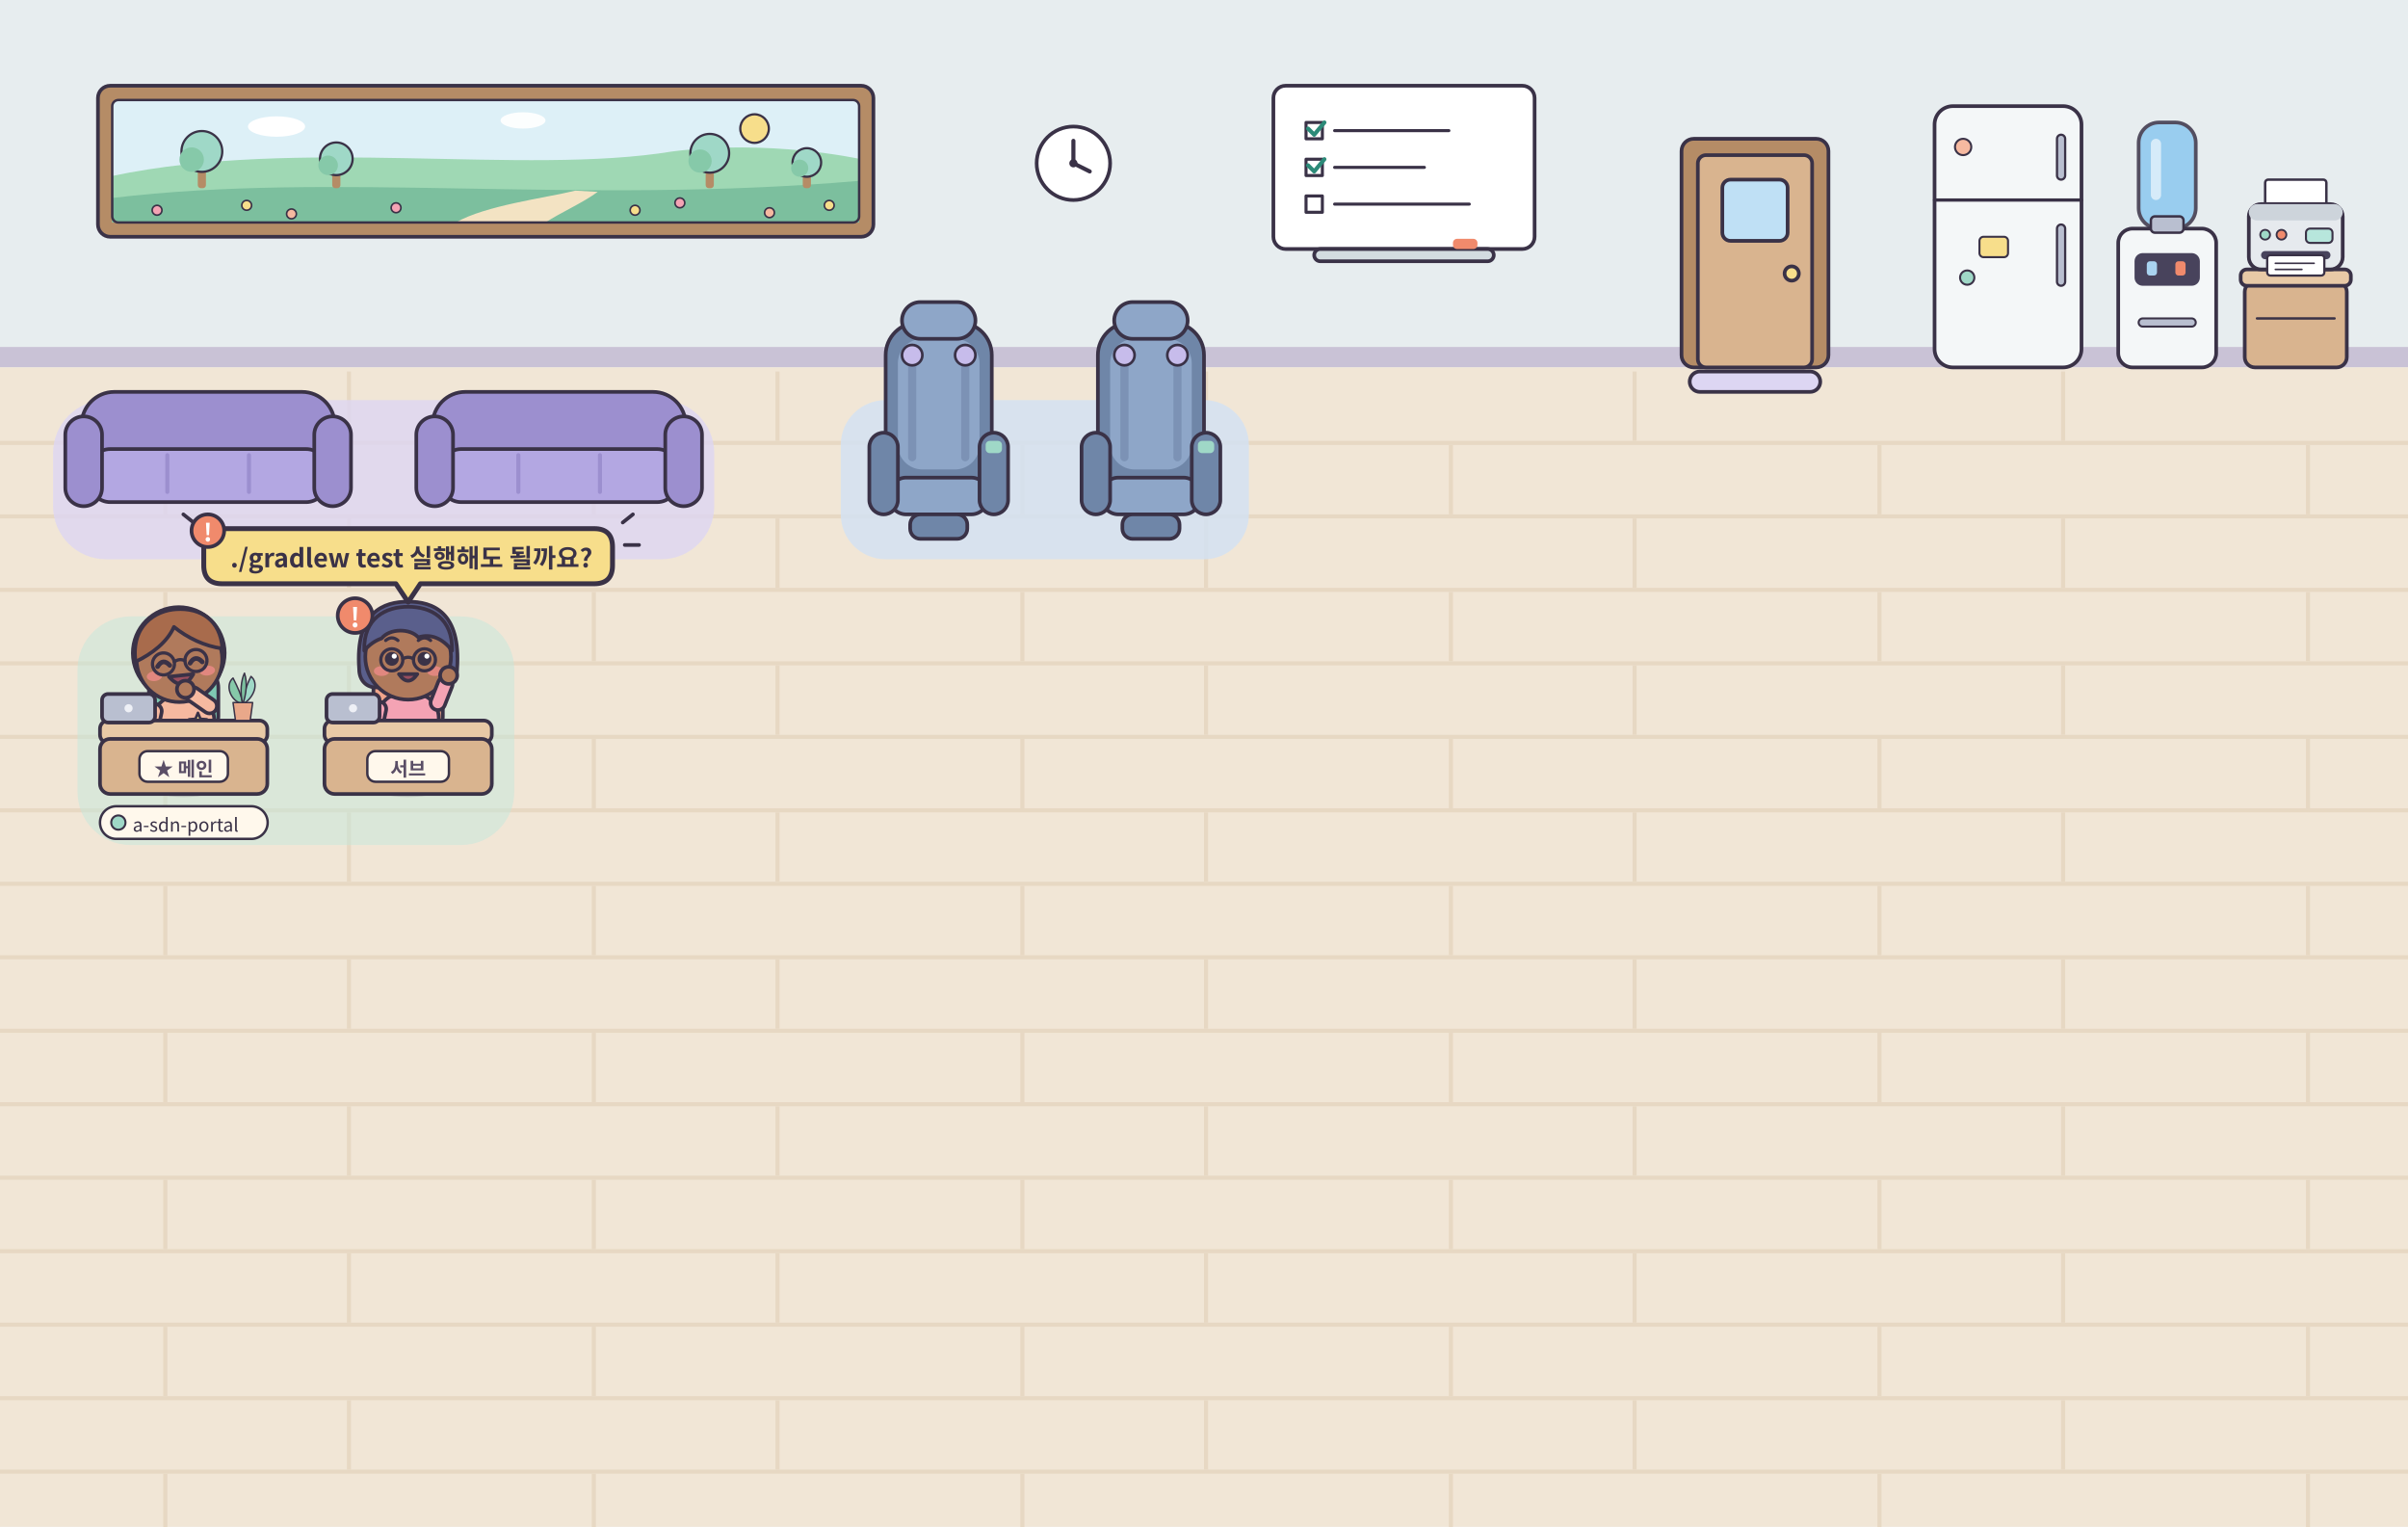
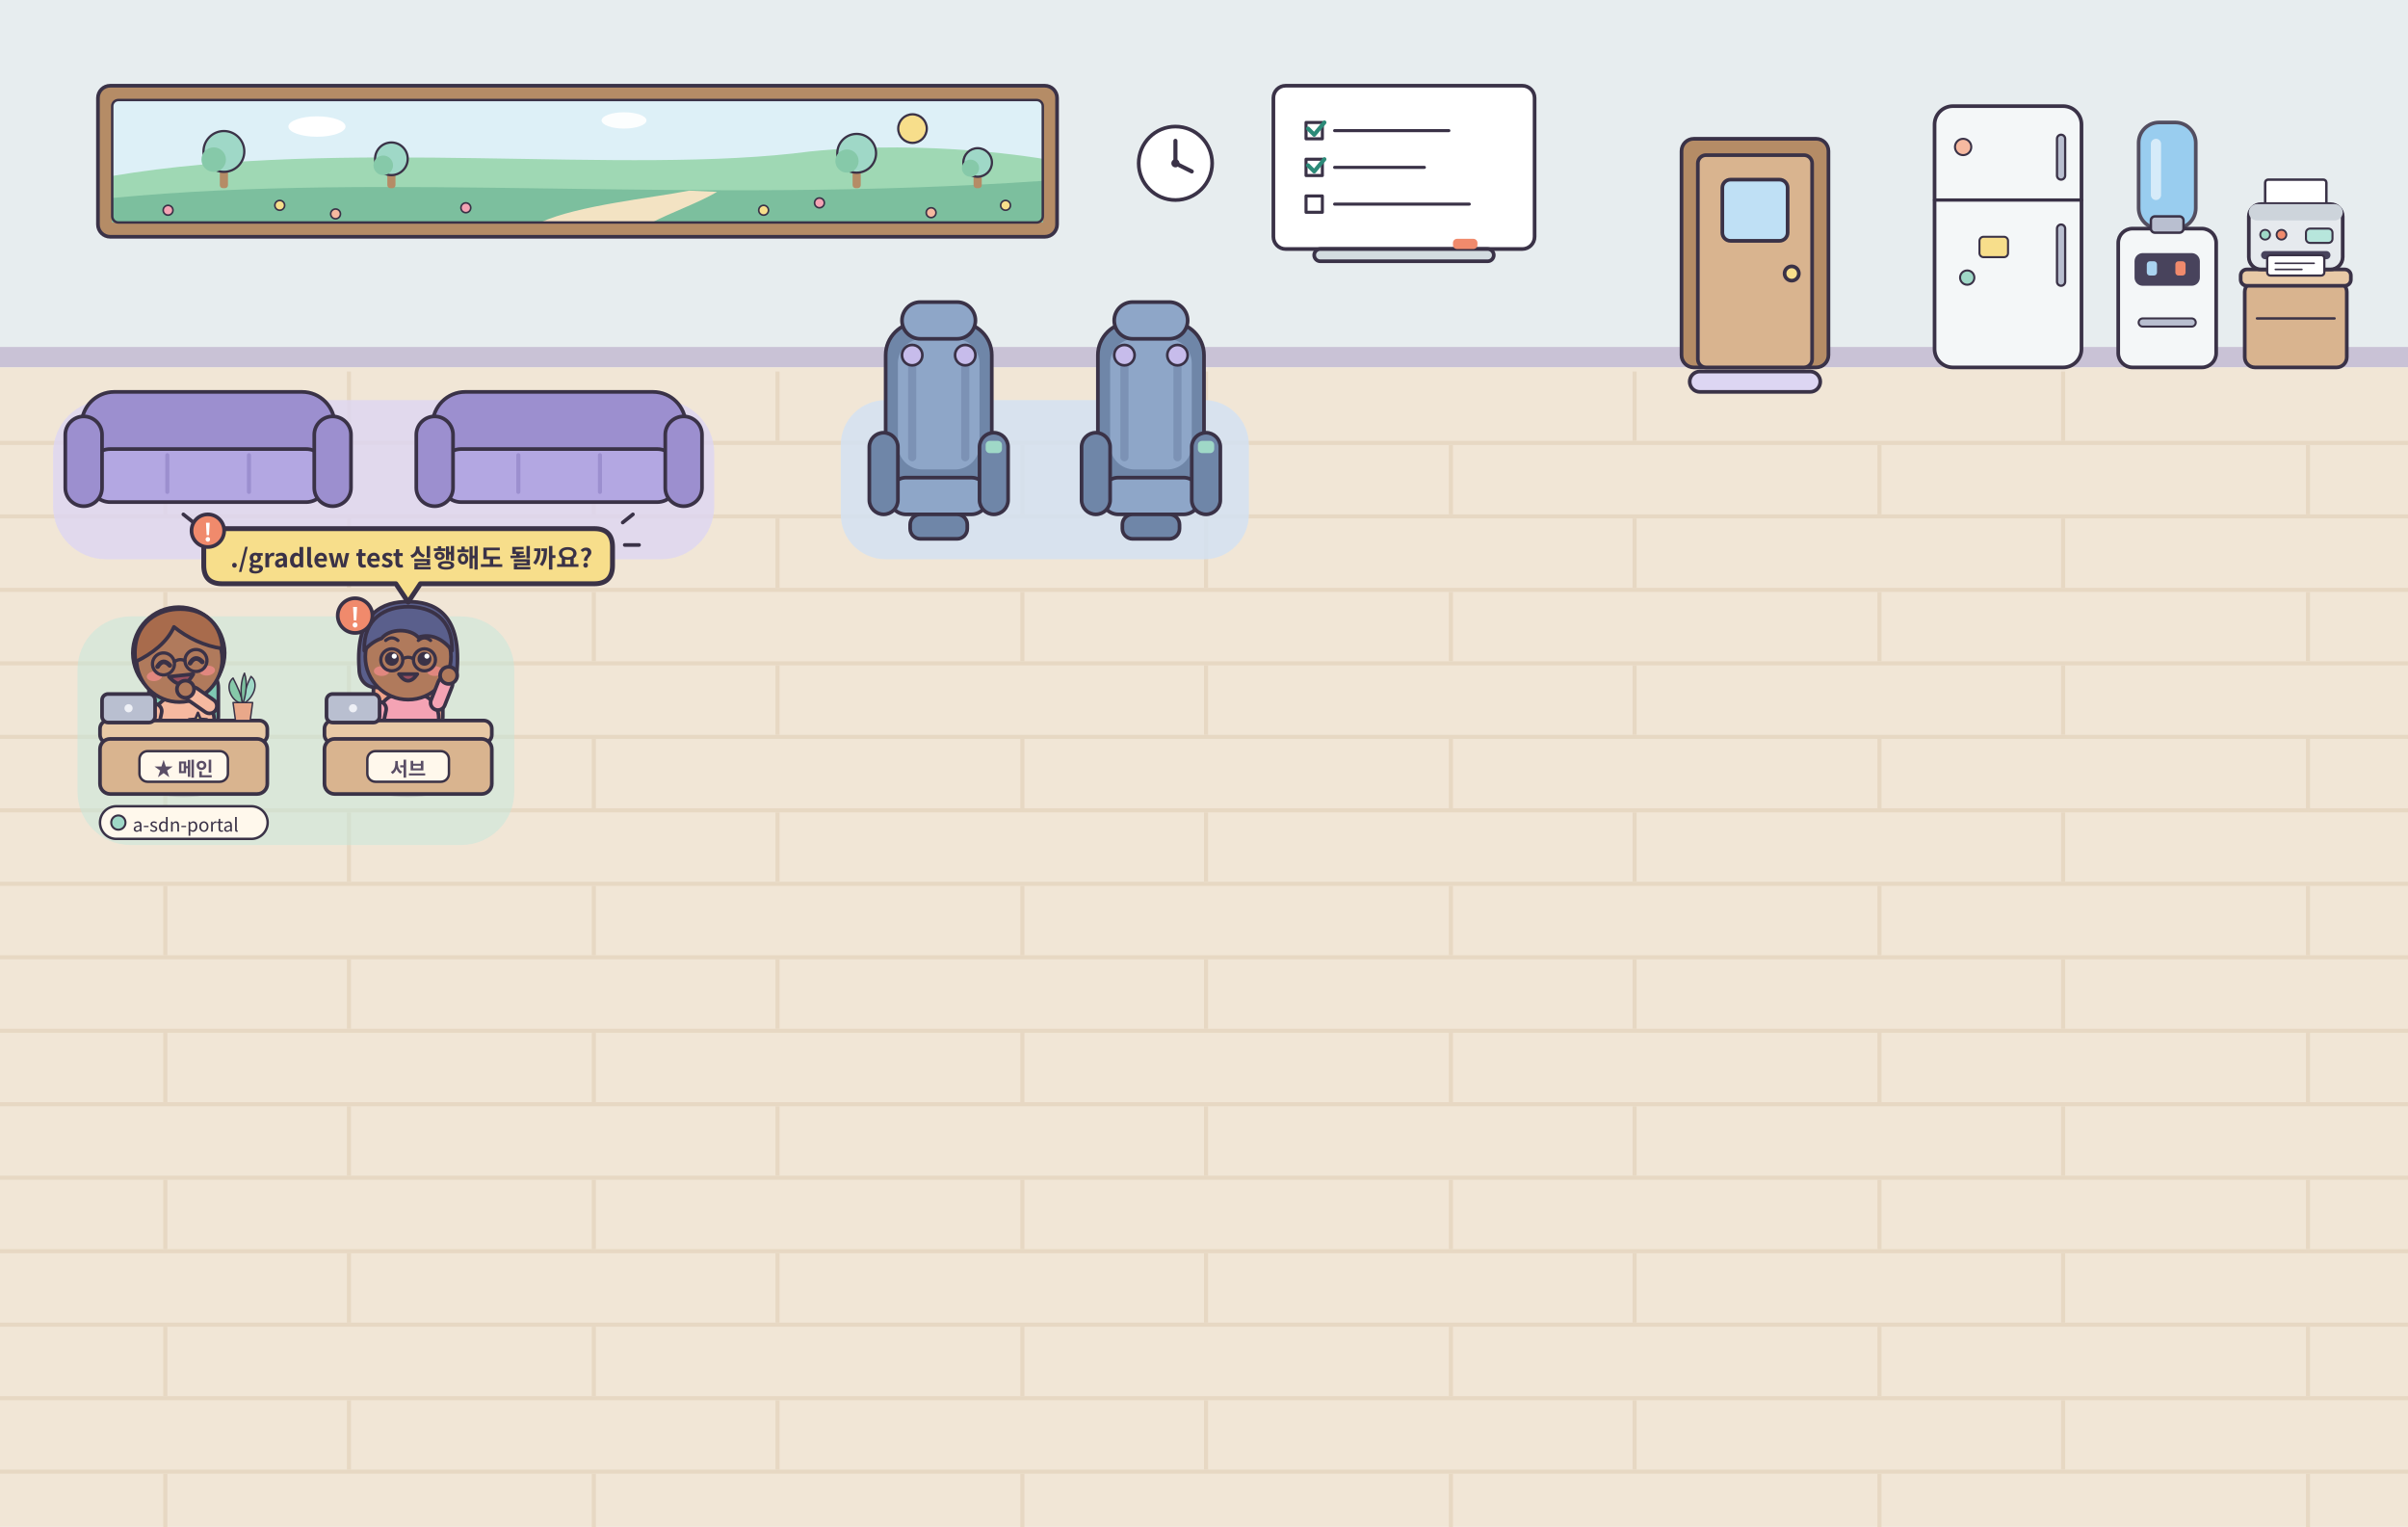
<svg xmlns="http://www.w3.org/2000/svg" viewBox="-20 -20 1180 748" width="1180" height="748" font-family="Apple SD Gothic Neo, Noto Sans CJK KR, Noto Sans KR, WenQuanYi Zen Hei, sans-serif">
  <rect x="-20" y="-20" width="1180" height="180" rx="0" fill="#E7EDEF" />
  <rect x="-20" y="150" width="1180" height="10" rx="0" fill="#C9C2D6" />
  <rect x="-20" y="160" width="1180" height="568" rx="0" fill="#F1E6D6" />
  <rect x="-20" y="196" width="1180" height="2" rx="0" fill="#E7D8C3" />
  <rect x="150" y="162" width="2" height="34" rx="0" fill="#E7D8C3" />
  <rect x="360" y="162" width="2" height="34" rx="0" fill="#E7D8C3" />
  <rect x="570" y="162" width="2" height="34" rx="0" fill="#E7D8C3" />
  <rect x="780" y="162" width="2" height="34" rx="0" fill="#E7D8C3" />
  <rect x="990" y="162" width="2" height="34" rx="0" fill="#E7D8C3" />
  <rect x="-20" y="232" width="1180" height="2" rx="0" fill="#E7D8C3" />
  <rect x="60" y="198" width="2" height="34" rx="0" fill="#E7D8C3" />
  <rect x="270" y="198" width="2" height="34" rx="0" fill="#E7D8C3" />
  <rect x="480" y="198" width="2" height="34" rx="0" fill="#E7D8C3" />
  <rect x="690" y="198" width="2" height="34" rx="0" fill="#E7D8C3" />
  <rect x="900" y="198" width="2" height="34" rx="0" fill="#E7D8C3" />
  <rect x="1110" y="198" width="2" height="34" rx="0" fill="#E7D8C3" />
  <rect x="-20" y="268" width="1180" height="2" rx="0" fill="#E7D8C3" />
  <rect x="150" y="234" width="2" height="34" rx="0" fill="#E7D8C3" />
  <rect x="360" y="234" width="2" height="34" rx="0" fill="#E7D8C3" />
  <rect x="570" y="234" width="2" height="34" rx="0" fill="#E7D8C3" />
  <rect x="780" y="234" width="2" height="34" rx="0" fill="#E7D8C3" />
  <rect x="990" y="234" width="2" height="34" rx="0" fill="#E7D8C3" />
  <rect x="-20" y="304" width="1180" height="2" rx="0" fill="#E7D8C3" />
  <rect x="60" y="270" width="2" height="34" rx="0" fill="#E7D8C3" />
  <rect x="270" y="270" width="2" height="34" rx="0" fill="#E7D8C3" />
  <rect x="480" y="270" width="2" height="34" rx="0" fill="#E7D8C3" />
  <rect x="690" y="270" width="2" height="34" rx="0" fill="#E7D8C3" />
  <rect x="900" y="270" width="2" height="34" rx="0" fill="#E7D8C3" />
  <rect x="1110" y="270" width="2" height="34" rx="0" fill="#E7D8C3" />
  <rect x="-20" y="340" width="1180" height="2" rx="0" fill="#E7D8C3" />
  <rect x="150" y="306" width="2" height="34" rx="0" fill="#E7D8C3" />
  <rect x="360" y="306" width="2" height="34" rx="0" fill="#E7D8C3" />
  <rect x="570" y="306" width="2" height="34" rx="0" fill="#E7D8C3" />
  <rect x="780" y="306" width="2" height="34" rx="0" fill="#E7D8C3" />
  <rect x="990" y="306" width="2" height="34" rx="0" fill="#E7D8C3" />
  <rect x="-20" y="376" width="1180" height="2" rx="0" fill="#E7D8C3" />
  <rect x="60" y="342" width="2" height="34" rx="0" fill="#E7D8C3" />
  <rect x="270" y="342" width="2" height="34" rx="0" fill="#E7D8C3" />
  <rect x="480" y="342" width="2" height="34" rx="0" fill="#E7D8C3" />
  <rect x="690" y="342" width="2" height="34" rx="0" fill="#E7D8C3" />
  <rect x="900" y="342" width="2" height="34" rx="0" fill="#E7D8C3" />
  <rect x="1110" y="342" width="2" height="34" rx="0" fill="#E7D8C3" />
  <rect x="-20" y="412" width="1180" height="2" rx="0" fill="#E7D8C3" />
  <rect x="150" y="378" width="2" height="34" rx="0" fill="#E7D8C3" />
  <rect x="360" y="378" width="2" height="34" rx="0" fill="#E7D8C3" />
  <rect x="570" y="378" width="2" height="34" rx="0" fill="#E7D8C3" />
  <rect x="780" y="378" width="2" height="34" rx="0" fill="#E7D8C3" />
  <rect x="990" y="378" width="2" height="34" rx="0" fill="#E7D8C3" />
  <rect x="-20" y="448" width="1180" height="2" rx="0" fill="#E7D8C3" />
  <rect x="60" y="414" width="2" height="34" rx="0" fill="#E7D8C3" />
  <rect x="270" y="414" width="2" height="34" rx="0" fill="#E7D8C3" />
  <rect x="480" y="414" width="2" height="34" rx="0" fill="#E7D8C3" />
  <rect x="690" y="414" width="2" height="34" rx="0" fill="#E7D8C3" />
  <rect x="900" y="414" width="2" height="34" rx="0" fill="#E7D8C3" />
  <rect x="1110" y="414" width="2" height="34" rx="0" fill="#E7D8C3" />
  <rect x="-20" y="484" width="1180" height="2" rx="0" fill="#E7D8C3" />
  <rect x="150" y="450" width="2" height="34" rx="0" fill="#E7D8C3" />
  <rect x="360" y="450" width="2" height="34" rx="0" fill="#E7D8C3" />
  <rect x="570" y="450" width="2" height="34" rx="0" fill="#E7D8C3" />
  <rect x="780" y="450" width="2" height="34" rx="0" fill="#E7D8C3" />
  <rect x="990" y="450" width="2" height="34" rx="0" fill="#E7D8C3" />
  <rect x="-20" y="520" width="1180" height="2" rx="0" fill="#E7D8C3" />
  <rect x="60" y="486" width="2" height="34" rx="0" fill="#E7D8C3" />
  <rect x="270" y="486" width="2" height="34" rx="0" fill="#E7D8C3" />
  <rect x="480" y="486" width="2" height="34" rx="0" fill="#E7D8C3" />
  <rect x="690" y="486" width="2" height="34" rx="0" fill="#E7D8C3" />
  <rect x="900" y="486" width="2" height="34" rx="0" fill="#E7D8C3" />
  <rect x="1110" y="486" width="2" height="34" rx="0" fill="#E7D8C3" />
  <rect x="-20" y="556" width="1180" height="2" rx="0" fill="#E7D8C3" />
  <rect x="150" y="522" width="2" height="34" rx="0" fill="#E7D8C3" />
  <rect x="360" y="522" width="2" height="34" rx="0" fill="#E7D8C3" />
  <rect x="570" y="522" width="2" height="34" rx="0" fill="#E7D8C3" />
  <rect x="780" y="522" width="2" height="34" rx="0" fill="#E7D8C3" />
  <rect x="990" y="522" width="2" height="34" rx="0" fill="#E7D8C3" />
  <rect x="-20" y="592" width="1180" height="2" rx="0" fill="#E7D8C3" />
  <rect x="60" y="558" width="2" height="34" rx="0" fill="#E7D8C3" />
  <rect x="270" y="558" width="2" height="34" rx="0" fill="#E7D8C3" />
  <rect x="480" y="558" width="2" height="34" rx="0" fill="#E7D8C3" />
  <rect x="690" y="558" width="2" height="34" rx="0" fill="#E7D8C3" />
  <rect x="900" y="558" width="2" height="34" rx="0" fill="#E7D8C3" />
  <rect x="1110" y="558" width="2" height="34" rx="0" fill="#E7D8C3" />
  <rect x="-20" y="628" width="1180" height="2" rx="0" fill="#E7D8C3" />
  <rect x="150" y="594" width="2" height="34" rx="0" fill="#E7D8C3" />
  <rect x="360" y="594" width="2" height="34" rx="0" fill="#E7D8C3" />
  <rect x="570" y="594" width="2" height="34" rx="0" fill="#E7D8C3" />
  <rect x="780" y="594" width="2" height="34" rx="0" fill="#E7D8C3" />
  <rect x="990" y="594" width="2" height="34" rx="0" fill="#E7D8C3" />
  <rect x="-20" y="664" width="1180" height="2" rx="0" fill="#E7D8C3" />
  <rect x="60" y="630" width="2" height="34" rx="0" fill="#E7D8C3" />
  <rect x="270" y="630" width="2" height="34" rx="0" fill="#E7D8C3" />
  <rect x="480" y="630" width="2" height="34" rx="0" fill="#E7D8C3" />
  <rect x="690" y="630" width="2" height="34" rx="0" fill="#E7D8C3" />
  <rect x="900" y="630" width="2" height="34" rx="0" fill="#E7D8C3" />
  <rect x="1110" y="630" width="2" height="34" rx="0" fill="#E7D8C3" />
  <rect x="-20" y="700" width="1180" height="2" rx="0" fill="#E7D8C3" />
  <rect x="150" y="666" width="2" height="34" rx="0" fill="#E7D8C3" />
  <rect x="360" y="666" width="2" height="34" rx="0" fill="#E7D8C3" />
  <rect x="570" y="666" width="2" height="34" rx="0" fill="#E7D8C3" />
  <rect x="780" y="666" width="2" height="34" rx="0" fill="#E7D8C3" />
  <rect x="990" y="666" width="2" height="34" rx="0" fill="#E7D8C3" />
  <rect x="-20" y="736" width="1180" height="2" rx="0" fill="#E7D8C3" />
  <rect x="60" y="702" width="2" height="34" rx="0" fill="#E7D8C3" />
  <rect x="270" y="702" width="2" height="34" rx="0" fill="#E7D8C3" />
  <rect x="480" y="702" width="2" height="34" rx="0" fill="#E7D8C3" />
  <rect x="690" y="702" width="2" height="34" rx="0" fill="#E7D8C3" />
  <rect x="900" y="702" width="2" height="34" rx="0" fill="#E7D8C3" />
  <rect x="1110" y="702" width="2" height="34" rx="0" fill="#E7D8C3" />
  <rect x="18" y="282" width="214" height="112" rx="26" fill="#C3E7DC" opacity="0.5" />
  <rect x="6" y="176" width="324" height="78" rx="26" fill="#DDD6F3" opacity="0.8" />
  <rect x="392" y="176" width="200" height="78" rx="22" fill="#D4E2F2" opacity="0.85" />
  <rect x="808" y="162" width="64" height="10" rx="5" fill="#DDD6F3" stroke="#3A3247" stroke-width="1.8" stroke-linecap="round" stroke-linejoin="round" />
-   <rect x="28" y="22" width="380" height="74" rx="6" fill="#B58C66" stroke="#3A3247" stroke-width="1.8" stroke-linecap="round" stroke-linejoin="round" />
-   <rect x="35" y="29" width="366" height="60" rx="3" fill="#DDF0F7" />
-   <circle cx="349.76" cy="43" r="7" fill="#F7DE8B" stroke="#3A3247" stroke-width="1.1" stroke-linecap="round" stroke-linejoin="round" />
-   <ellipse cx="115.52" cy="42" rx="14" ry="5" fill="#FFFFFF" />
-   <ellipse cx="236.3" cy="39" rx="11" ry="4" fill="#FFFFFF" opacity="0.9" />
-   <path d="M35,66.2 C126.5,47 236.3,66.2 309.5,54.2 C357.08,48.2 401,57.8 401,57.8 L401,89 L35,89 Z" fill="#9FD8B4" />
-   <path d="M35,77 C144.8,63.8 261.92,80.6 401,68.6 L401,89 L35,89 Z" fill="#7CBF9E" />
-   <path d="M203.36,89 C218,80.6 247.28,77 261.92,73.4 L272.9,74 C265.58,79.4 254.6,84.2 247.28,89 Z" fill="#F3E3C3" />
-   <rect x="76.92" y="60.2" width="4" height="12" rx="1.5" fill="#B58C66" />
-   <circle cx="78.92" cy="54.2" r="10" fill="#9FD8C7" stroke="#3A3247" stroke-width="1.1" stroke-linecap="round" stroke-linejoin="round" />
-   <circle cx="73.92" cy="58.2" r="6" fill="#86C9A9" />
-   <rect x="142.8" y="62.6" width="4" height="9.6" rx="1.5" fill="#B58C66" />
-   <circle cx="144.8" cy="57.8" r="8" fill="#9FD8C7" stroke="#3A3247" stroke-width="1.1" stroke-linecap="round" stroke-linejoin="round" />
-   <circle cx="140.8" cy="61" r="4.8" fill="#86C9A9" />
-   <rect x="325.8" y="60.8" width="4" height="11.4" rx="1.5" fill="#B58C66" />
-   <circle cx="327.8" cy="55.1" r="9.5" fill="#9FD8C7" stroke="#3A3247" stroke-width="1.1" stroke-linecap="round" stroke-linejoin="round" />
-   <circle cx="323.05" cy="58.9" r="5.7" fill="#86C9A9" />
-   <rect x="373.38" y="63.8" width="4" height="8.4" rx="1.5" fill="#B58C66" />
-   <circle cx="375.38" cy="59.6" r="7" fill="#9FD8C7" stroke="#3A3247" stroke-width="1.1" stroke-linecap="round" stroke-linejoin="round" />
-   <circle cx="371.88" cy="62.4" r="4.2" fill="#86C9A9" />
-   <circle cx="56.96" cy="83" r="2.4" fill="#F4A3B4" stroke="#3A3247" stroke-width="0.8" stroke-linecap="round" stroke-linejoin="round" />
-   <circle cx="100.88" cy="80.6" r="2.4" fill="#F7DE8B" stroke="#3A3247" stroke-width="0.8" stroke-linecap="round" stroke-linejoin="round" />
-   <circle cx="122.84" cy="84.8" r="2.4" fill="#F6B9A0" stroke="#3A3247" stroke-width="0.8" stroke-linecap="round" stroke-linejoin="round" />
-   <circle cx="174.08" cy="81.8" r="2.4" fill="#F4A3B4" stroke="#3A3247" stroke-width="0.8" stroke-linecap="round" stroke-linejoin="round" />
-   <circle cx="291.2" cy="83" r="2.4" fill="#F7DE8B" stroke="#3A3247" stroke-width="0.8" stroke-linecap="round" stroke-linejoin="round" />
-   <circle cx="313.16" cy="79.4" r="2.4" fill="#F4A3B4" stroke="#3A3247" stroke-width="0.8" stroke-linecap="round" stroke-linejoin="round" />
-   <circle cx="357.08" cy="84.2" r="2.4" fill="#F6B9A0" stroke="#3A3247" stroke-width="0.8" stroke-linecap="round" stroke-linejoin="round" />
-   <circle cx="386.36" cy="80.6" r="2.4" fill="#F7DE8B" stroke="#3A3247" stroke-width="0.8" stroke-linecap="round" stroke-linejoin="round" />
-   <rect x="35" y="29" width="366" height="60" rx="3" fill="none" stroke="#3A3247" stroke-width="1.2" stroke-linecap="round" stroke-linejoin="round" />
-   <circle cx="506" cy="60" r="18" fill="#FFFFFF" stroke="#3A3247" stroke-width="1.8" stroke-linecap="round" stroke-linejoin="round" />
-   <path d="M506,60 L506,49 M506,60 L514,64" fill="none" stroke="#3A3247" stroke-width="2" stroke-linecap="round" stroke-linejoin="round" />
-   <circle cx="506" cy="60" r="2" fill="#3A3247" />
+   <rect x="28" y="22" width="470" height="74" rx="6" fill="#B58C66" stroke="#3A3247" stroke-width="1.8" stroke-linecap="round" stroke-linejoin="round" />
+   <rect x="35" y="29" width="456" height="60" rx="3" fill="#DDF0F7" />
+   <circle cx="427.16" cy="43" r="7" fill="#F7DE8B" stroke="#3A3247" stroke-width="1.1" stroke-linecap="round" stroke-linejoin="round" />
+   <ellipse cx="135.32" cy="42" rx="14" ry="5" fill="#FFFFFF" />
+   <ellipse cx="285.8" cy="39" rx="11" ry="4" fill="#FFFFFF" opacity="0.9" />
+   <path d="M35,66.2 C149,47 285.8,66.2 377,54.2 C436.28,48.2 491,57.8 491,57.8 L491,89 L35,89 Z" fill="#9FD8B4" />
+   <path d="M35,77 C171.8,63.8 317.72,80.6 491,68.6 L491,89 L35,89 Z" fill="#7CBF9E" />
+   <path d="M244.76,89 C263,80.6 299.48,77 317.72,73.4 L331.4,74 C322.28,79.4 308.6,84.2 299.48,89 Z" fill="#F3E3C3" />
+   <rect x="87.72" y="60.2" width="4" height="12" rx="1.5" fill="#B58C66" />
+   <circle cx="89.72" cy="54.2" r="10" fill="#9FD8C7" stroke="#3A3247" stroke-width="1.1" stroke-linecap="round" stroke-linejoin="round" />
+   <circle cx="84.72" cy="58.2" r="6" fill="#86C9A9" />
+   <rect x="169.8" y="62.6" width="4" height="9.6" rx="1.5" fill="#B58C66" />
+   <circle cx="171.8" cy="57.8" r="8" fill="#9FD8C7" stroke="#3A3247" stroke-width="1.1" stroke-linecap="round" stroke-linejoin="round" />
+   <circle cx="167.8" cy="61" r="4.8" fill="#86C9A9" />
+   <rect x="397.8" y="60.8" width="4" height="11.4" rx="1.5" fill="#B58C66" />
+   <circle cx="399.8" cy="55.1" r="9.5" fill="#9FD8C7" stroke="#3A3247" stroke-width="1.1" stroke-linecap="round" stroke-linejoin="round" />
+   <circle cx="395.05" cy="58.9" r="5.7" fill="#86C9A9" />
+   <rect x="457.08" y="63.8" width="4" height="8.4" rx="1.5" fill="#B58C66" />
+   <circle cx="459.08" cy="59.6" r="7" fill="#9FD8C7" stroke="#3A3247" stroke-width="1.1" stroke-linecap="round" stroke-linejoin="round" />
+   <circle cx="455.58" cy="62.4" r="4.2" fill="#86C9A9" />
+   <circle cx="62.36" cy="83" r="2.4" fill="#F4A3B4" stroke="#3A3247" stroke-width="0.8" stroke-linecap="round" stroke-linejoin="round" />
+   <circle cx="117.08" cy="80.6" r="2.4" fill="#F7DE8B" stroke="#3A3247" stroke-width="0.8" stroke-linecap="round" stroke-linejoin="round" />
+   <circle cx="144.44" cy="84.8" r="2.4" fill="#F6B9A0" stroke="#3A3247" stroke-width="0.8" stroke-linecap="round" stroke-linejoin="round" />
+   <circle cx="208.28" cy="81.8" r="2.4" fill="#F4A3B4" stroke="#3A3247" stroke-width="0.8" stroke-linecap="round" stroke-linejoin="round" />
+   <circle cx="354.2" cy="83" r="2.4" fill="#F7DE8B" stroke="#3A3247" stroke-width="0.8" stroke-linecap="round" stroke-linejoin="round" />
+   <circle cx="381.56" cy="79.4" r="2.4" fill="#F4A3B4" stroke="#3A3247" stroke-width="0.8" stroke-linecap="round" stroke-linejoin="round" />
+   <circle cx="436.28" cy="84.2" r="2.4" fill="#F6B9A0" stroke="#3A3247" stroke-width="0.8" stroke-linecap="round" stroke-linejoin="round" />
+   <circle cx="472.76" cy="80.6" r="2.4" fill="#F7DE8B" stroke="#3A3247" stroke-width="0.8" stroke-linecap="round" stroke-linejoin="round" />
+   <rect x="35" y="29" width="456" height="60" rx="3" fill="none" stroke="#3A3247" stroke-width="1.2" stroke-linecap="round" stroke-linejoin="round" />
+   <circle cx="556" cy="60" r="18" fill="#FFFFFF" stroke="#3A3247" stroke-width="1.8" stroke-linecap="round" stroke-linejoin="round" />
+   <path d="M556,60 L556,49 M556,60 L564,64" fill="none" stroke="#3A3247" stroke-width="2" stroke-linecap="round" stroke-linejoin="round" />
+   <circle cx="556" cy="60" r="2" fill="#3A3247" />
  <rect x="604" y="22" width="128" height="80" rx="6" fill="#FFFFFF" stroke="#3A3247" stroke-width="1.8" stroke-linecap="round" stroke-linejoin="round" />
  <path d="M620,40 L628,40 L628,48 L620,48 Z M634,44 L690,44 M620,58 L628,58 L628,66 L620,66 Z M634,62 L678,62 M620,76 L628,76 L628,84 L620,84 Z M634,80 L700,80" fill="none" stroke="#3A3247" stroke-width="1.5" stroke-linecap="round" stroke-linejoin="round" />
  <path d="M621,43 L624,46 L629,40 M621,61 L624,64 L629,58" fill="none" stroke="#2C8A78" stroke-width="2" stroke-linecap="round" stroke-linejoin="round" />
  <rect x="624" y="102" width="88" height="6" rx="3" fill="#D3DCE0" stroke="#3A3247" stroke-width="1.8" stroke-linecap="round" stroke-linejoin="round" />
  <rect x="692" y="97" width="12" height="5" rx="2" fill="#F08A6C" />
  <rect x="804" y="48" width="72" height="112" rx="6" fill="#B58C66" stroke="#3A3247" stroke-width="1.8" stroke-linecap="round" stroke-linejoin="round" />
  <rect x="812" y="56" width="56" height="104" rx="4" fill="#D9B48F" stroke="#3A3247" stroke-width="1.8" stroke-linecap="round" stroke-linejoin="round" />
  <rect x="824" y="68" width="32" height="30" rx="4" fill="#BFE0F5" stroke="#3A3247" stroke-width="1.8" stroke-linecap="round" stroke-linejoin="round" />
  <circle cx="858" cy="114" r="3.5" fill="#F7DE8B" stroke="#3A3247" stroke-width="1.8" stroke-linecap="round" stroke-linejoin="round" />
  <rect x="928" y="32" width="72" height="128" rx="9" fill="#F4F7F8" stroke="#3A3247" stroke-width="1.8" stroke-linecap="round" stroke-linejoin="round" />
  <path d="M928,78 L1000,78" fill="none" stroke="#3A3247" stroke-width="1.6" stroke-linecap="round" stroke-linejoin="round" />
  <rect x="988" y="46" width="4" height="22" rx="2" fill="#B9BFD0" stroke="#3A3247" stroke-width="1.1" stroke-linecap="round" stroke-linejoin="round" />
  <rect x="988" y="90" width="4" height="30" rx="2" fill="#B9BFD0" stroke="#3A3247" stroke-width="1.1" stroke-linecap="round" stroke-linejoin="round" />
  <circle cx="942" cy="52" r="4" fill="#F6B9A0" stroke="#3A3247" stroke-width="1" stroke-linecap="round" stroke-linejoin="round" />
  <rect x="950" y="96" width="14" height="10" rx="2" fill="#F7DE8B" stroke="#3A3247" stroke-width="1" stroke-linecap="round" stroke-linejoin="round" />
  <circle cx="944" cy="116" r="3.5" fill="#9FD8C7" stroke="#3A3247" stroke-width="1" stroke-linecap="round" stroke-linejoin="round" />
  <rect x="1018" y="92" width="48" height="68" rx="7" fill="#F4F7F8" stroke="#3A3247" stroke-width="1.8" stroke-linecap="round" stroke-linejoin="round" />
  <rect x="1026" y="104" width="32" height="16" rx="4" fill="#48435C" />
  <rect x="1032" y="108" width="5" height="7" rx="1.5" fill="#A9D3F0" />
  <rect x="1046" y="108" width="5" height="7" rx="1.5" fill="#F08A6C" />
  <rect x="1028" y="136" width="28" height="4" rx="2" fill="#B9BFD0" stroke="#3A3247" stroke-width="1" stroke-linecap="round" stroke-linejoin="round" />
  <rect x="1028" y="40" width="28" height="52" rx="10" fill="#8CC8EE" stroke="#3A3247" stroke-width="1.8" stroke-linecap="round" stroke-linejoin="round" opacity="0.85" />
  <rect x="1034" y="48" width="5" height="30" rx="2.5" fill="#FFFFFF" opacity="0.6" />
  <rect x="1034" y="86" width="16" height="8" rx="2" fill="#B9BFD0" stroke="#3A3247" stroke-width="1.2" stroke-linecap="round" stroke-linejoin="round" />
  <rect x="1080" y="118" width="50" height="42" rx="5" fill="#D9B48F" stroke="#3A3247" stroke-width="1.8" stroke-linecap="round" stroke-linejoin="round" />
  <rect x="1078" y="112" width="54" height="8" rx="3" fill="#E8C9A6" stroke="#3A3247" stroke-width="1.8" stroke-linecap="round" stroke-linejoin="round" />
  <path d="M1086,136 L1124,136" fill="none" stroke="#3A3247" stroke-width="1.2" stroke-linecap="round" stroke-linejoin="round" />
  <rect x="1090" y="68" width="30" height="18" rx="1.5" fill="#FFFFFF" stroke="#3A3247" stroke-width="1.2" stroke-linecap="round" stroke-linejoin="round" />
  <rect x="1082" y="80" width="46" height="32" rx="6" fill="#E6EAEE" stroke="#3A3247" stroke-width="1.8" stroke-linecap="round" stroke-linejoin="round" />
  <rect x="1082" y="80" width="46" height="8" rx="4" fill="#CDD4DB" />
  <rect x="1110" y="92" width="13" height="7" rx="2" fill="#78E1C3" fill-opacity="0.42" stroke="#3A3247" stroke-width="1" stroke-linecap="round" stroke-linejoin="round" />
  <circle cx="1090" cy="95" r="2.4" fill="#9FD8C7" stroke="#3A3247" stroke-width="0.9" stroke-linecap="round" stroke-linejoin="round" />
  <circle cx="1098" cy="95" r="2.4" fill="#F08A6C" stroke="#3A3247" stroke-width="0.9" stroke-linecap="round" stroke-linejoin="round" />
  <rect x="1088" y="103" width="34" height="4" rx="2" fill="#48435C" />
  <rect x="1091" y="105" width="28" height="10" rx="1.5" fill="#FFFFFF" stroke="#3A3247" stroke-width="1.1" stroke-linecap="round" stroke-linejoin="round" />
  <path d="M1095,109 L1114,109 M1095,112 L1108,112" fill="none" stroke="#3A3247" stroke-width="0.8" stroke-linecap="round" stroke-linejoin="round" />
  <rect x="29" y="375" width="82.16" height="16" rx="8" fill="#FFF8EC" stroke="#3A3247" stroke-width="1.2" stroke-linecap="round" stroke-linejoin="round" />
  <circle cx="38" cy="383" r="3.5" fill="#9FD8C7" stroke="#3A3247" stroke-width="1" stroke-linecap="round" stroke-linejoin="round" />
  <text x="45" y="383.5" font-size="9" text-anchor="start" dominant-baseline="central" fill="#3A3247">a-sdn-portal</text>
  <rect x="20" y="172" width="124" height="38" rx="16" fill="#9C8FCF" stroke="#3A3247" stroke-width="1.8" stroke-linecap="round" stroke-linejoin="round" />
  <rect x="192" y="172" width="124" height="38" rx="16" fill="#9C8FCF" stroke="#3A3247" stroke-width="1.8" stroke-linecap="round" stroke-linejoin="round" />
  <rect x="24" y="200" width="116" height="26" rx="10" fill="#B3A7E2" stroke="#3A3247" stroke-width="1.8" stroke-linecap="round" stroke-linejoin="round" />
  <rect x="61" y="202" width="2" height="20" rx="1" fill="#9C8FCF" />
  <rect x="101" y="202" width="2" height="20" rx="1" fill="#9C8FCF" />
  <rect x="12" y="184" width="18" height="44" rx="9" fill="#9C8FCF" stroke="#3A3247" stroke-width="1.8" stroke-linecap="round" stroke-linejoin="round" />
  <rect x="134" y="184" width="18" height="44" rx="9" fill="#9C8FCF" stroke="#3A3247" stroke-width="1.8" stroke-linecap="round" stroke-linejoin="round" />
  <rect x="196" y="200" width="116" height="26" rx="10" fill="#B3A7E2" stroke="#3A3247" stroke-width="1.8" stroke-linecap="round" stroke-linejoin="round" />
  <rect x="233" y="202" width="2" height="20" rx="1" fill="#9C8FCF" />
  <rect x="273" y="202" width="2" height="20" rx="1" fill="#9C8FCF" />
  <rect x="184" y="184" width="18" height="44" rx="9" fill="#9C8FCF" stroke="#3A3247" stroke-width="1.8" stroke-linecap="round" stroke-linejoin="round" />
  <rect x="306" y="184" width="18" height="44" rx="9" fill="#9C8FCF" stroke="#3A3247" stroke-width="1.8" stroke-linecap="round" stroke-linejoin="round" />
  <rect x="414" y="138" width="52" height="80" rx="16" fill="#6F86A8" stroke="#3A3247" stroke-width="1.8" stroke-linecap="round" stroke-linejoin="round" />
  <rect x="420" y="146" width="40" height="64" rx="12" fill="#8EA6C8" />
  <rect x="422" y="128" width="36" height="18" rx="9" fill="#8EA6C8" stroke="#3A3247" stroke-width="1.8" stroke-linecap="round" stroke-linejoin="round" />
  <rect x="518" y="138" width="52" height="80" rx="16" fill="#6F86A8" stroke="#3A3247" stroke-width="1.8" stroke-linecap="round" stroke-linejoin="round" />
  <rect x="524" y="146" width="40" height="64" rx="12" fill="#8EA6C8" />
  <rect x="526" y="128" width="36" height="18" rx="9" fill="#8EA6C8" stroke="#3A3247" stroke-width="1.8" stroke-linecap="round" stroke-linejoin="round" />
  <rect x="425" y="150" width="4" height="56" rx="2" fill="#6F86A8" opacity="0.6" />
  <rect x="451" y="150" width="4" height="56" rx="2" fill="#6F86A8" opacity="0.6" />
  <circle cx="427" cy="154" r="5" fill="#C7BCEB" stroke="#3A3247" stroke-width="1.3" stroke-linecap="round" stroke-linejoin="round" />
  <circle cx="453" cy="154" r="5" fill="#C7BCEB" stroke="#3A3247" stroke-width="1.3" stroke-linecap="round" stroke-linejoin="round" />
  <rect x="529" y="150" width="4" height="56" rx="2" fill="#6F86A8" opacity="0.6" />
  <rect x="555" y="150" width="4" height="56" rx="2" fill="#6F86A8" opacity="0.6" />
  <circle cx="531" cy="154" r="5" fill="#C7BCEB" stroke="#3A3247" stroke-width="1.3" stroke-linecap="round" stroke-linejoin="round" />
  <circle cx="557" cy="154" r="5" fill="#C7BCEB" stroke="#3A3247" stroke-width="1.3" stroke-linecap="round" stroke-linejoin="round" />
  <rect x="416" y="214" width="48" height="18" rx="8" fill="#8EA6C8" stroke="#3A3247" stroke-width="1.8" stroke-linecap="round" stroke-linejoin="round" />
  <rect x="406" y="192" width="14" height="40" rx="7" fill="#6F86A8" stroke="#3A3247" stroke-width="1.8" stroke-linecap="round" stroke-linejoin="round" />
  <rect x="460" y="192" width="14" height="40" rx="7" fill="#6F86A8" stroke="#3A3247" stroke-width="1.8" stroke-linecap="round" stroke-linejoin="round" />
  <rect x="463" y="196" width="8" height="6" rx="2" fill="#9FD8C7" />
  <rect x="426" y="232" width="28" height="12" rx="5" fill="#6F86A8" stroke="#3A3247" stroke-width="1.8" stroke-linecap="round" stroke-linejoin="round" />
  <rect x="520" y="214" width="48" height="18" rx="8" fill="#8EA6C8" stroke="#3A3247" stroke-width="1.8" stroke-linecap="round" stroke-linejoin="round" />
  <rect x="510" y="192" width="14" height="40" rx="7" fill="#6F86A8" stroke="#3A3247" stroke-width="1.8" stroke-linecap="round" stroke-linejoin="round" />
  <rect x="564" y="192" width="14" height="40" rx="7" fill="#6F86A8" stroke="#3A3247" stroke-width="1.8" stroke-linecap="round" stroke-linejoin="round" />
  <rect x="567" y="196" width="8" height="6" rx="2" fill="#9FD8C7" />
  <rect x="530" y="232" width="28" height="12" rx="5" fill="#6F86A8" stroke="#3A3247" stroke-width="1.8" stroke-linecap="round" stroke-linejoin="round" />
  <rect x="53" y="306" width="34" height="36" rx="11" fill="#7FC9B3" stroke="#3A3247" stroke-width="1.8" stroke-linecap="round" stroke-linejoin="round" />
  <rect x="163" y="306" width="34" height="36" rx="11" fill="#F0A58B" stroke="#3A3247" stroke-width="1.8" stroke-linecap="round" stroke-linejoin="round" />
  <g transform="translate(70,366)">
    <ellipse cx="0" cy="0" rx="17" ry="4.5" fill="#3A3247" fill-opacity="0.16" />
    <g transform="translate(0,-1.16) scale(1,1)">
      <g transform="translate(0,0)">
        <rect x="-10" y="-17" width="8.5" height="17" rx="4" fill="#5D5670" stroke="#3A3247" stroke-width="1.8" stroke-linecap="round" stroke-linejoin="round" />
      </g>
      <g transform="translate(0,0)">
        <rect x="1.5" y="-17" width="8.5" height="17" rx="4" fill="#5D5670" stroke="#3A3247" stroke-width="1.8" stroke-linecap="round" stroke-linejoin="round" />
      </g>
      <g transform="translate(0,-62) rotate(-6,0,20)">
        <circle cx="0" cy="-3" r="22.5" fill="#A86B4C" stroke="#3A3247" stroke-width="1.8" stroke-linecap="round" stroke-linejoin="round" />
      </g>
      <g transform="">
        <rect x="-15" y="-44" width="30" height="30" rx="12" fill="#F6B9A0" stroke="#3A3247" stroke-width="1.8" stroke-linecap="round" stroke-linejoin="round" />
        <path d="M7,-35.6 L8.22,-32.67 L11.37,-32.42 L8.97,-30.36 L9.7,-27.28 L7,-28.93 L4.3,-27.28 L5.03,-30.36 L2.63,-32.42 L5.78,-32.67 Z" fill="#F7DE8B" stroke="#3A3247" stroke-width="1.3" stroke-linecap="round" stroke-linejoin="round" />
      </g>
      <g transform="translate(0,-62) rotate(-6,0,20)">
        <circle cx="0" cy="0" r="21" fill="#B07A5C" stroke="#3A3247" stroke-width="1.8" stroke-linecap="round" stroke-linejoin="round" />
        <ellipse cx="-13" cy="7" rx="3.8" ry="2.4" fill="#F48C8C" opacity="0.72" />
        <ellipse cx="13" cy="7" rx="3.8" ry="2.4" fill="#F48C8C" opacity="0.72" />
        <g transform="translate(0,1) scale(1,1) translate(0,-1)">
          <path d="M-11,2.5 Q-8,-1.5 -5,2.5" fill="none" stroke="#3A3247" stroke-width="2.3" stroke-linecap="round" stroke-linejoin="round" />
          <path d="M5,2.5 Q8,-1.5 11,2.5" fill="none" stroke="#3A3247" stroke-width="2.3" stroke-linecap="round" stroke-linejoin="round" />
        </g>
        <path d="M-6,8 Q0,16.5 6,8 Z" fill="#9A4E5E" stroke="#3A3247" stroke-width="1.8" stroke-linecap="round" stroke-linejoin="round" />
        <path d="M-21.5,-1 C-22,-19 -9,-25 1,-24.5 C13,-24 22,-17 21.5,-3 C13,-5 5,-10 -1,-16 C-5,-9 -13,-4 -21.5,-1 Z" fill="#A86B4C" stroke="#3A3247" stroke-width="1.8" stroke-linecap="round" stroke-linejoin="round" />
        <circle cx="-8" cy="1.5" r="5.4" fill="none" stroke="#3A3247" stroke-width="1.6" stroke-linecap="round" stroke-linejoin="round" />
        <circle cx="8" cy="1.5" r="5.4" fill="none" stroke="#3A3247" stroke-width="1.6" stroke-linecap="round" stroke-linejoin="round" />
        <path d="M-2.6,1 Q0,-0.5 2.6,1" fill="none" stroke="#3A3247" stroke-width="1.6" stroke-linecap="round" stroke-linejoin="round" />
      </g>
      <g transform="translate(-14,-38) rotate(12)">
        <rect x="-3.6" y="-2" width="7.2" height="17" rx="3.6" fill="#F6B9A0" stroke="#3A3247" stroke-width="1.8" stroke-linecap="round" stroke-linejoin="round" />
        <circle cx="0" cy="16" r="4.2" fill="#B07A5C" stroke="#3A3247" stroke-width="1.8" stroke-linecap="round" stroke-linejoin="round" />
      </g>
      <g transform="translate(14,-38) rotate(125)">
        <rect x="-3.6" y="-2" width="7.2" height="17" rx="3.6" fill="#F6B9A0" stroke="#3A3247" stroke-width="1.8" stroke-linecap="round" stroke-linejoin="round" />
        <circle cx="0" cy="16" r="4.2" fill="#B07A5C" stroke="#3A3247" stroke-width="1.8" stroke-linecap="round" stroke-linejoin="round" />
      </g>
      <g transform="translate(0,-28)" />
    </g>
  </g>
  <g transform="translate(180,366)">
    <ellipse cx="0" cy="0" rx="17" ry="4.5" fill="#3A3247" fill-opacity="0.16" />
    <g transform="translate(0,-2.23) scale(1,1)">
      <g transform="translate(0,0)">
        <rect x="-10" y="-17" width="8.5" height="17" rx="4" fill="#5D5670" stroke="#3A3247" stroke-width="1.8" stroke-linecap="round" stroke-linejoin="round" />
      </g>
      <g transform="translate(0,0)">
        <rect x="1.5" y="-17" width="8.5" height="17" rx="4" fill="#5D5670" stroke="#3A3247" stroke-width="1.8" stroke-linecap="round" stroke-linejoin="round" />
      </g>
      <g transform="translate(0,-62) rotate(0,0,20)">
        <path d="M-24,6 C-26,-22 -12,-27 0,-27 C12,-27 26,-22 24,6 C24,12 20,15 16,15 L-16,15 C-20,15 -24,12 -24,6 Z" fill="#5A5F8C" stroke="#3A3247" stroke-width="1.8" stroke-linecap="round" stroke-linejoin="round" />
      </g>
      <g transform="">
        <rect x="-15" y="-44" width="30" height="30" rx="12" fill="#F4A3B4" stroke="#3A3247" stroke-width="1.8" stroke-linecap="round" stroke-linejoin="round" />
      </g>
      <g transform="translate(0,-62) rotate(0,0,20)">
        <circle cx="0" cy="0" r="21" fill="#B07A5C" stroke="#3A3247" stroke-width="1.8" stroke-linecap="round" stroke-linejoin="round" />
        <ellipse cx="-13" cy="7" rx="3.8" ry="2.4" fill="#F48C8C" opacity="0.72" />
        <ellipse cx="13" cy="7" rx="3.8" ry="2.4" fill="#F48C8C" opacity="0.72" />
        <g transform="translate(0,1) scale(1,1) translate(0,-1)">
          <circle cx="-8" cy="1" r="3.4" fill="#3A3247" />
          <circle cx="-6.8" cy="-0.3" r="1.25" fill="#FFFFFF" />
          <circle cx="8" cy="1" r="3.4" fill="#3A3247" />
          <circle cx="9.2" cy="-0.3" r="1.25" fill="#FFFFFF" />
        </g>
        <path d="M-4.5,8.5 Q0,15 4.5,8.5 Z" fill="#9A4E5E" stroke="#3A3247" stroke-width="1.8" stroke-linecap="round" stroke-linejoin="round" />
        <path d="M-21.5,-3 C-22,-19 -11,-24.5 0,-24.5 C11,-24.5 22,-19 21.5,-3 C17,-9 11,-11.5 5,-9.5 C1,-14 -9,-14 -13,-9 C-16,-8 -19,-6 -21.5,-3 Z" fill="#5A5F8C" stroke="#3A3247" stroke-width="1.8" stroke-linecap="round" stroke-linejoin="round" />
        <path d="M-11,-8 Q-8,-10.5 -5,-8" fill="none" stroke="#3A3247" stroke-width="1.6" stroke-linecap="round" stroke-linejoin="round" />
        <path d="M5,-8 Q8,-10.5 11,-8" fill="none" stroke="#3A3247" stroke-width="1.6" stroke-linecap="round" stroke-linejoin="round" />
        <circle cx="-8" cy="1.5" r="5.4" fill="none" stroke="#3A3247" stroke-width="1.6" stroke-linecap="round" stroke-linejoin="round" />
        <circle cx="8" cy="1.5" r="5.4" fill="none" stroke="#3A3247" stroke-width="1.6" stroke-linecap="round" stroke-linejoin="round" />
        <path d="M-2.6,1 Q0,-0.5 2.6,1" fill="none" stroke="#3A3247" stroke-width="1.6" stroke-linecap="round" stroke-linejoin="round" />
      </g>
      <g transform="translate(-14,-38) rotate(12)">
        <rect x="-3.6" y="-2" width="7.2" height="17" rx="3.6" fill="#F4A3B4" stroke="#3A3247" stroke-width="1.8" stroke-linecap="round" stroke-linejoin="round" />
        <circle cx="0" cy="16" r="4.2" fill="#B07A5C" stroke="#3A3247" stroke-width="1.8" stroke-linecap="round" stroke-linejoin="round" />
      </g>
      <g transform="translate(14,-38) rotate(-158.49)">
        <rect x="-3.6" y="-2" width="7.2" height="17" rx="3.6" fill="#F4A3B4" stroke="#3A3247" stroke-width="1.8" stroke-linecap="round" stroke-linejoin="round" />
        <circle cx="0" cy="16" r="4.2" fill="#B07A5C" stroke="#3A3247" stroke-width="1.8" stroke-linecap="round" stroke-linejoin="round" />
      </g>
      <g transform="translate(0,-28)" />
    </g>
  </g>
  <rect x="29" y="333" width="82" height="11" rx="4" fill="#E8C9A6" stroke="#3A3247" stroke-width="1.8" stroke-linecap="round" stroke-linejoin="round" />
  <rect x="29" y="342" width="82" height="27" rx="5" fill="#D9B48F" stroke="#3A3247" stroke-width="1.8" stroke-linecap="round" stroke-linejoin="round" />
  <rect x="30" y="320" width="26" height="14" rx="3" fill="#B9BFD0" stroke="#3A3247" stroke-width="1.8" stroke-linecap="round" stroke-linejoin="round" />
  <circle cx="43" cy="327" r="2" fill="#EEF0F6" />
  <rect x="48.33" y="348" width="43.35" height="15" rx="4" fill="#FFF8EC" stroke="#3A3247" stroke-width="1.2" stroke-linecap="round" stroke-linejoin="round" />
  <text x="70" y="356" font-size="9.5" text-anchor="middle" dominant-baseline="central" font-weight="bold" fill="#5A4E66">★ 메인</text>
  <path d="M99,325 C92.6,323.4 90.2,315.4 94.2,312.2 C96.6,317 98.2,320.2 99,325 Z" fill="#86C9A9" stroke="#3A3247" stroke-width="0.72" stroke-linecap="round" stroke-linejoin="round" />
  <path d="M99,325 C104.6,321.8 107,314.6 103,311.4 C100.6,316.2 99.4,320.2 99,325 Z" fill="#9FD8C7" stroke="#3A3247" stroke-width="0.72" stroke-linecap="round" stroke-linejoin="round" />
  <path d="M99,325 C97.4,319.4 98.2,313 99.8,309.8 C101.4,314.6 100.6,320.2 99,325 Z" fill="#7CBF9E" stroke="#3A3247" stroke-width="0.72" stroke-linecap="round" stroke-linejoin="round" />
  <path d="M94.2,324.2 L103.8,324.2 L102.6,333 L95.4,333 Z" fill="#E9A88A" stroke="#3A3247" stroke-width="0.72" stroke-linecap="round" stroke-linejoin="round" />
  <rect x="139" y="333" width="82" height="11" rx="4" fill="#E8C9A6" stroke="#3A3247" stroke-width="1.8" stroke-linecap="round" stroke-linejoin="round" />
  <rect x="139" y="342" width="82" height="27" rx="5" fill="#D9B48F" stroke="#3A3247" stroke-width="1.8" stroke-linecap="round" stroke-linejoin="round" />
  <rect x="140" y="320" width="26" height="14" rx="3" fill="#B9BFD0" stroke="#3A3247" stroke-width="1.8" stroke-linecap="round" stroke-linejoin="round" />
  <circle cx="153" cy="327" r="2" fill="#EEF0F6" />
  <rect x="160" y="348" width="40" height="15" rx="4" fill="#FFF8EC" stroke="#3A3247" stroke-width="1.2" stroke-linecap="round" stroke-linejoin="round" />
  <text x="180" y="356" font-size="9.5" text-anchor="middle" dominant-baseline="central" font-weight="bold" fill="#5A4E66">서브</text>
  <g class="bubble" transform="translate(180,275)">
    <path d="M-91.15,-36 L91.15,-36 Q100.15,-36 100.15,-27 L100.15,-18 Q100.15,-9 91.15,-9 L6,-9 L0,0 L-6,-9 L-91.15,-9 Q-100.15,-9 -100.15,-18 L-100.15,-27 Q-100.15,-36 -91.15,-36 Z" fill="#F7DE8B" stroke="#3A3247" stroke-width="2.4" stroke-linecap="round" stroke-linejoin="round" />
    <path d="M-105.15,-39 L-110.15,-43 M105.15,-39 L110.15,-43 M106.15,-28 L113.15,-28" fill="none" stroke="#3A3247" stroke-width="1.8" stroke-linecap="round" stroke-linejoin="round" />
    <circle cx="-98.15" cy="-35" r="8" fill="#F08A6C" stroke="#3A3247" stroke-width="1.8" stroke-linecap="round" stroke-linejoin="round" />
    <text x="-98.15" y="-35" font-size="12" text-anchor="middle" dominant-baseline="central" font-weight="bold" fill="#FFFFFF">!</text>
    <text x="-87.15" y="-22.5" font-size="12.5" text-anchor="start" dominant-baseline="central" font-weight="bold" fill="#3A3247">./gradlew test 실행해도 될까요?</text>
  </g>
  <g class="emote" transform="translate(154,281.6)">
    <circle cx="0" cy="0" r="8.5" fill="#F08A6C" stroke="#3A3247" stroke-width="1.8" stroke-linecap="round" stroke-linejoin="round" />
    <text x="0" y="0" font-size="13" text-anchor="middle" dominant-baseline="central" font-weight="bold" fill="#FFFFFF">!</text>
  </g>
</svg>
